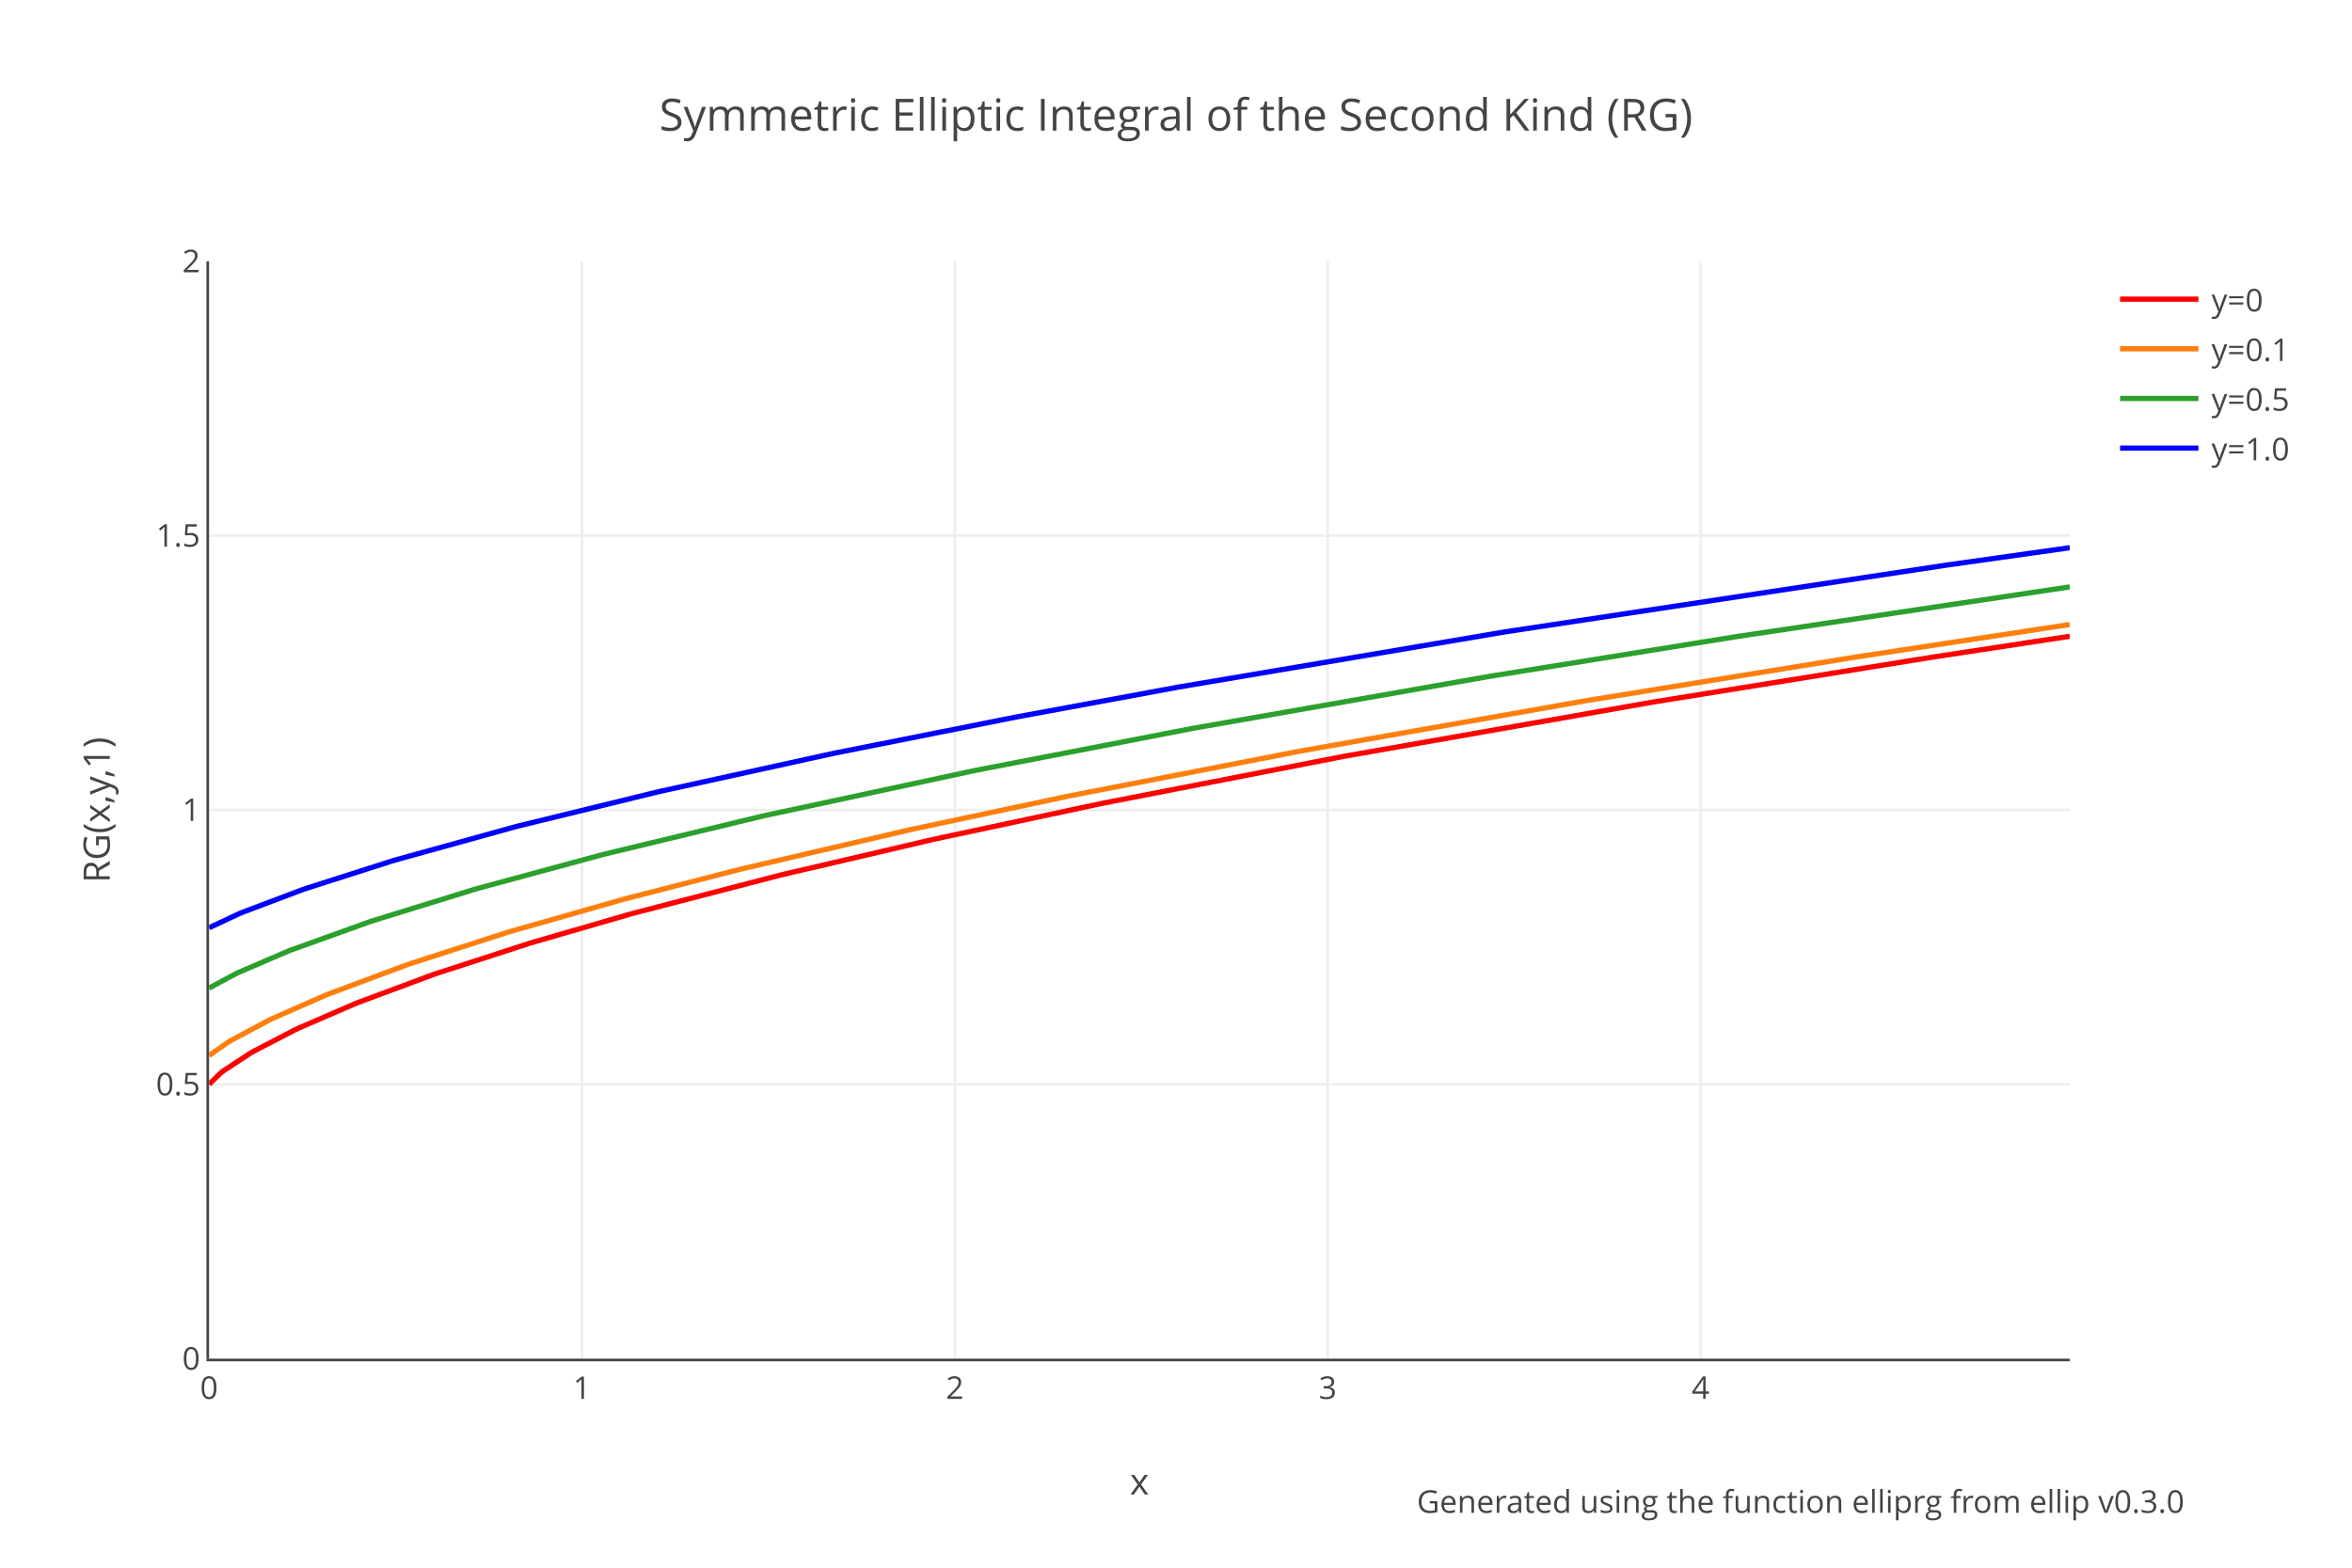
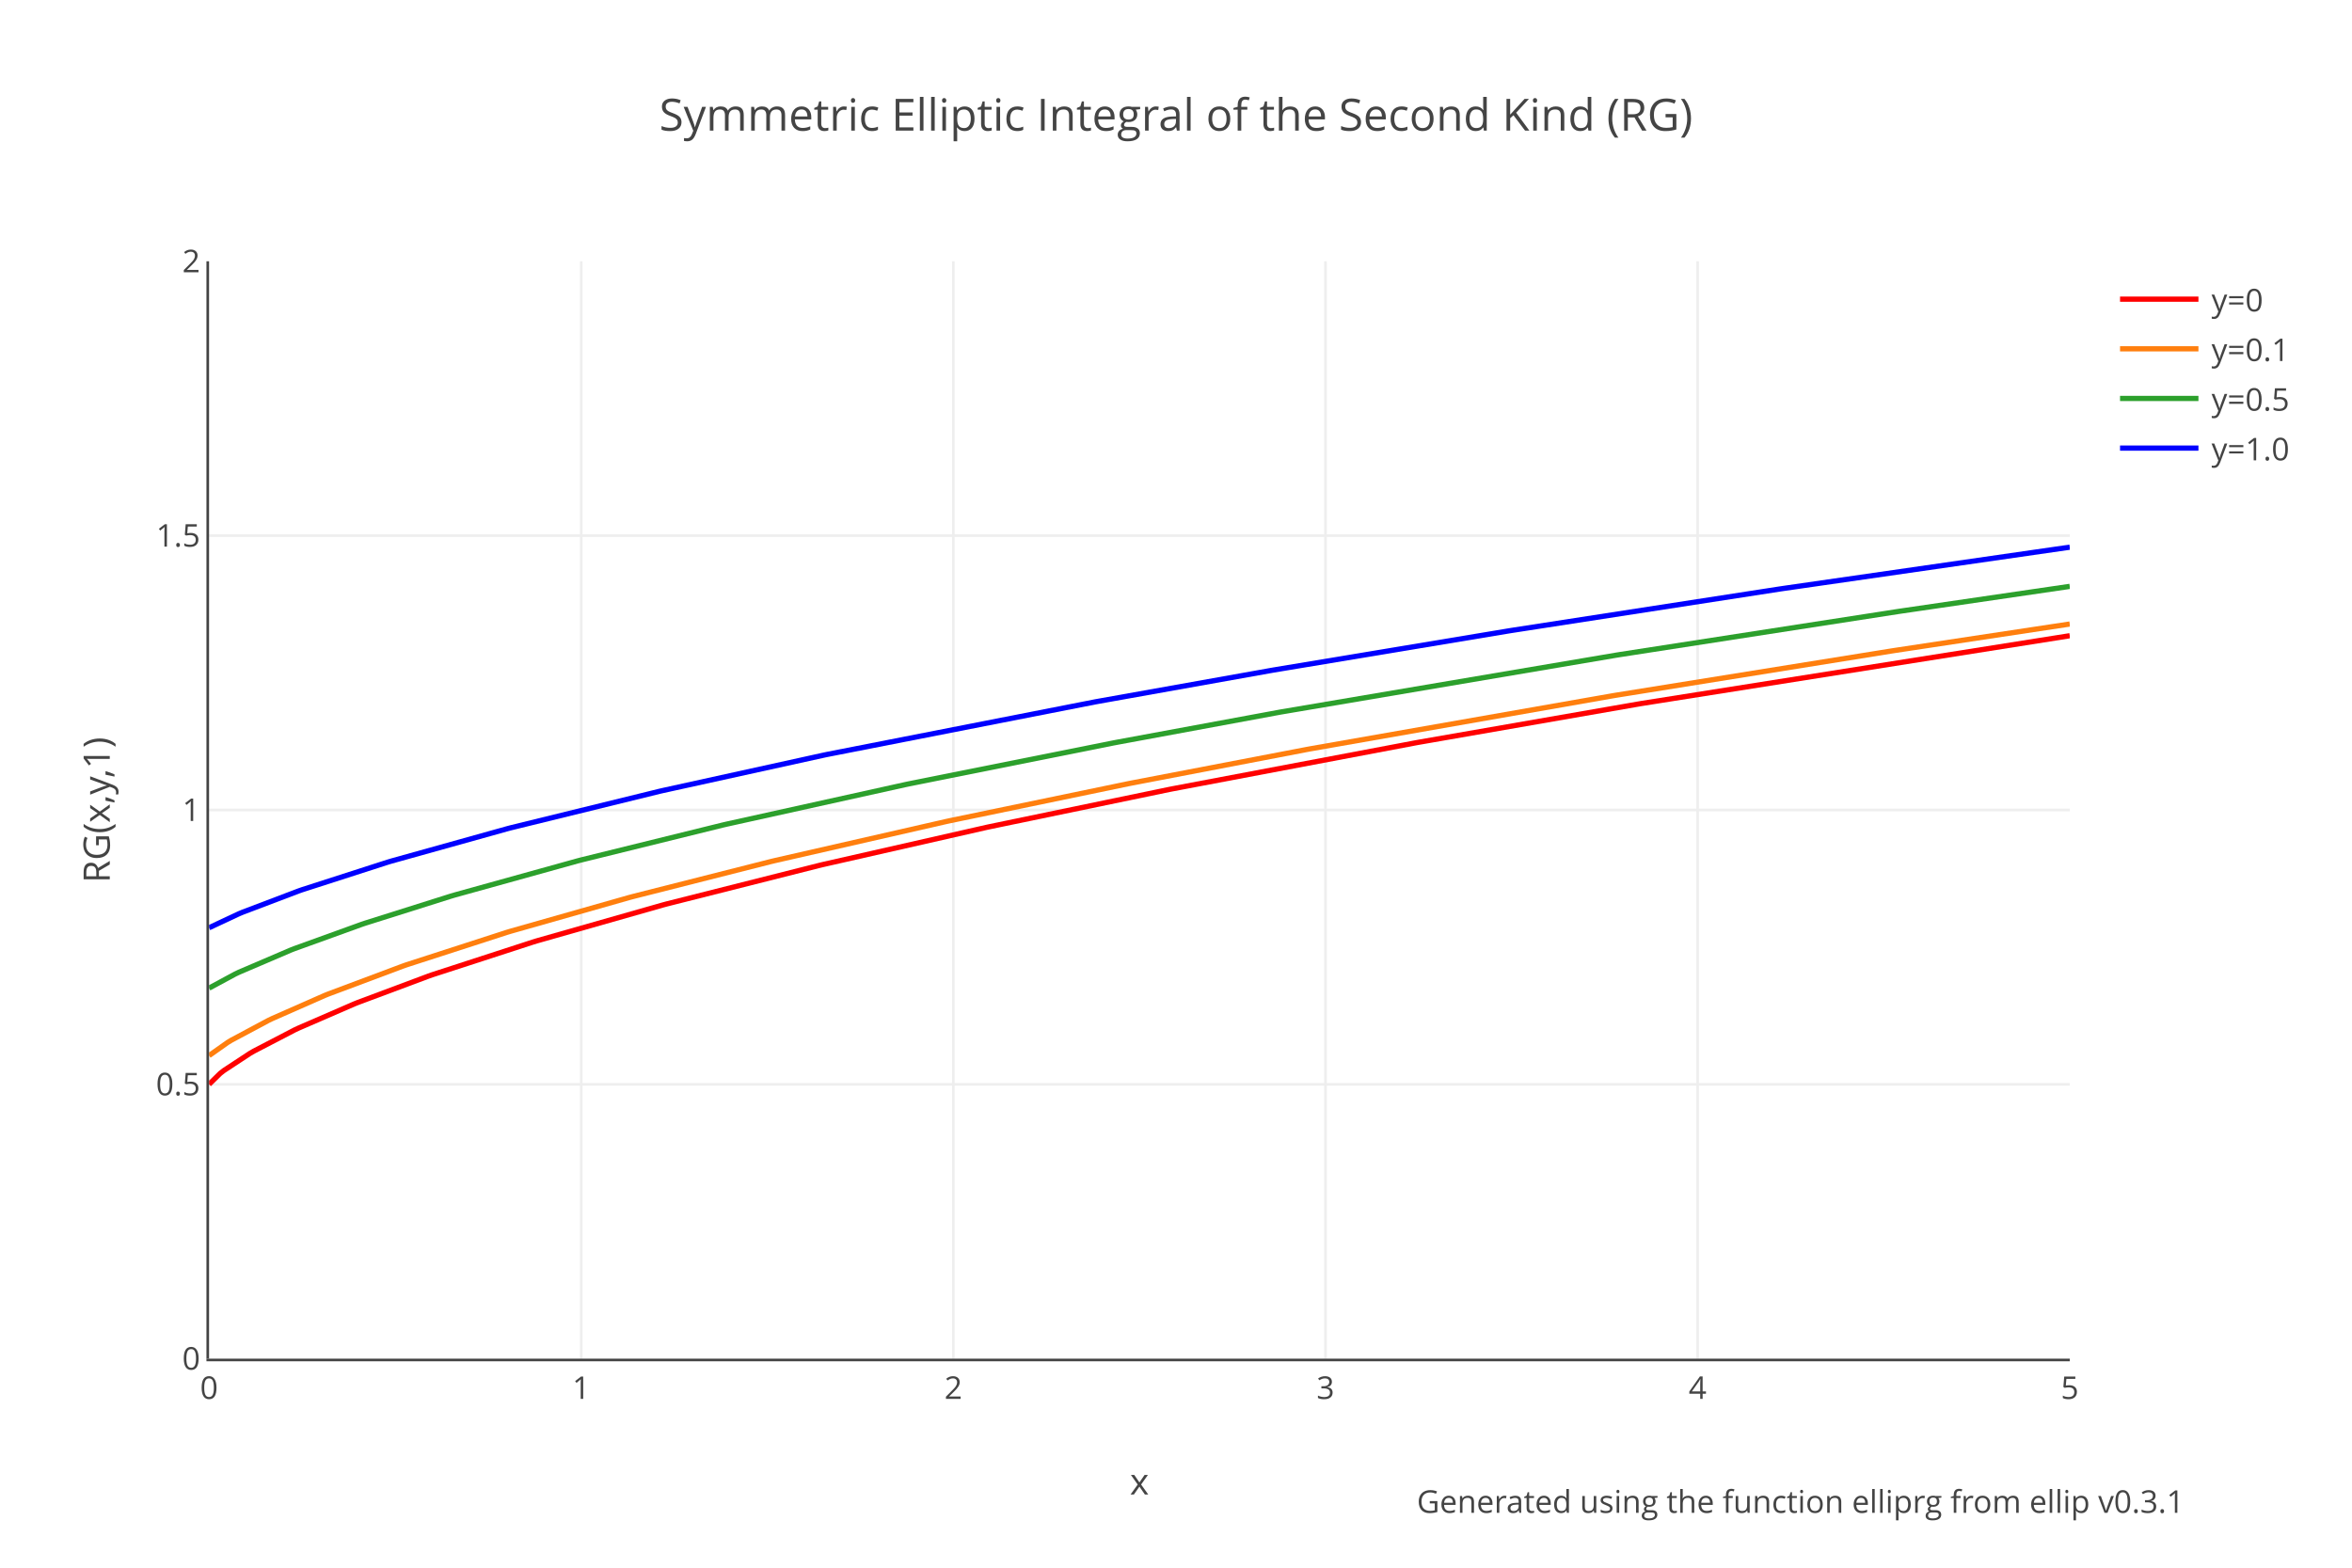
<svg xmlns="http://www.w3.org/2000/svg" xmlns:xlink="http://www.w3.org/1999/xlink" class="main-svg" width="900" height="600" style="" viewBox="0 0 900 600">
  <rect x="0" y="0" width="900" height="600" style="fill: rgb(255, 255, 255); fill-opacity: 1;" />
-   <defs id="defs-9c6f26">
+   <defs id="defs-0d01e3">
    <g class="clips">
-       <clipPath id="clip9c6f26xyplot" class="plotclip">
+       <clipPath id="clip0d01e3xyplot" class="plotclip">
        <rect width="712" height="420" />
      </clipPath>
-       <clipPath class="axesclip" id="clip9c6f26x">
+       <clipPath class="axesclip" id="clip0d01e3x">
        <rect x="80" y="0" width="712" height="600" />
      </clipPath>
-       <clipPath class="axesclip" id="clip9c6f26y">
+       <clipPath class="axesclip" id="clip0d01e3y">
        <rect x="0" y="100" width="900" height="420" />
      </clipPath>
-       <clipPath class="axesclip" id="clip9c6f26xy">
+       <clipPath class="axesclip" id="clip0d01e3xy">
        <rect x="80" y="100" width="712" height="420" />
      </clipPath>
    </g>
    <g class="gradients" />
  </defs>
  <g class="bglayer" />
  <g class="layer-below">
    <g class="imagelayer" />
    <g class="shapelayer" />
  </g>
  <g class="cartesianlayer">
    <g class="subplot xy">
      <g class="layer-subplot">
        <g class="shapelayer" />
        <g class="imagelayer" />
      </g>
      <g class="gridlayer">
        <g class="x">
-           <path class="xgrid crisp" transform="translate(222.69,0)" d="M0,100v420" style="stroke: rgb(238, 238, 238); stroke-opacity: 1; stroke-width: 1px;" />
-           <path class="xgrid crisp" transform="translate(365.37,0)" d="M0,100v420" style="stroke: rgb(238, 238, 238); stroke-opacity: 1; stroke-width: 1px;" />
-           <path class="xgrid crisp" transform="translate(508.06,0)" d="M0,100v420" style="stroke: rgb(238, 238, 238); stroke-opacity: 1; stroke-width: 1px;" />
-           <path class="xgrid crisp" transform="translate(650.74,0)" d="M0,100v420" style="stroke: rgb(238, 238, 238); stroke-opacity: 1; stroke-width: 1px;" />
+           <path class="xgrid crisp" transform="translate(222.4,0)" d="M0,100v420" style="stroke: rgb(238, 238, 238); stroke-opacity: 1; stroke-width: 1px;" />
+           <path class="xgrid crisp" transform="translate(364.8,0)" d="M0,100v420" style="stroke: rgb(238, 238, 238); stroke-opacity: 1; stroke-width: 1px;" />
+           <path class="xgrid crisp" transform="translate(507.2,0)" d="M0,100v420" style="stroke: rgb(238, 238, 238); stroke-opacity: 1; stroke-width: 1px;" />
+           <path class="xgrid crisp" transform="translate(649.6,0)" d="M0,100v420" style="stroke: rgb(238, 238, 238); stroke-opacity: 1; stroke-width: 1px;" />
        </g>
        <g class="y">
          <path class="ygrid crisp" transform="translate(0,415)" d="M80,0h712" style="stroke: rgb(238, 238, 238); stroke-opacity: 1; stroke-width: 1px;" />
          <path class="ygrid crisp" transform="translate(0,310)" d="M80,0h712" style="stroke: rgb(238, 238, 238); stroke-opacity: 1; stroke-width: 1px;" />
          <path class="ygrid crisp" transform="translate(0,205)" d="M80,0h712" style="stroke: rgb(238, 238, 238); stroke-opacity: 1; stroke-width: 1px;" />
        </g>
      </g>
      <g class="zerolinelayer" />
      <path class="xlines-below" />
      <path class="ylines-below" />
      <g class="overlines-below" />
      <g class="xaxislayer-below" />
      <g class="yaxislayer-below" />
      <g class="overaxes-below" />
-       <g class="plot" transform="translate(80,100)" clip-path="url('#clip9c6f26xyplot')">
+       <g class="plot" transform="translate(80,100)" clip-path="url('#clip0d01e3xyplot')">
        <g class="scatterlayer mlayer">
-           <g class="trace scatter trace457c21" style="stroke-miterlimit: 2; opacity: 1;">
-             <g class="fills" />
-             <g class="errorbars" />
-             <g class="lines">
-               <path class="js-line" d="M0,315L4.28,310.81L5.71,309.7L15.7,303.15L17.12,302.32L32.82,294.18L34.24,293.51L55.65,284.24L57.07,283.67L85.61,273.06L87.04,272.57L122.71,261L124.14,260.57L161.23,249.83L162.66,249.44L218.31,235.01L219.74,234.66L276.81,221.34L278.24,221.02L341.02,207.62L342.44,207.33L433.76,189.57L435.19,189.31L552.19,168.76L553.62,168.52L659.21,151.55L660.63,151.33L712,143.52" style="vector-effect: non-scaling-stroke; fill: none; stroke: rgb(255, 0, 0); stroke-opacity: 1; stroke-width: 2px; opacity: 1;" />
-             </g>
-             <g class="points" />
-             <g class="text" />
-           </g>
-           <g class="trace scatter trace743f4b" style="stroke-miterlimit: 2; opacity: 1;">
-             <g class="fills" />
-             <g class="errorbars" />
-             <g class="lines">
-               <path class="js-line" d="M0,304L7.13,298.97L8.56,298.11L22.83,290.5L24.26,289.82L44.23,281.04L45.66,280.46L75.62,269.29L77.05,268.8L114.15,256.85L115.58,256.42L158.38,244.24L159.81,243.86L202.61,232.86L204.04,232.51L268.25,217.56L269.68,217.25L328.18,204.83L329.6,204.54L416.64,187.64L418.07,187.37L526.51,168.25L527.94,168.01L630.67,151.39L632.1,151.17L707.72,139.67L709.15,139.46L712,139.04" style="vector-effect: non-scaling-stroke; fill: none; stroke: rgb(255, 127, 14); stroke-opacity: 1; stroke-width: 2px; opacity: 1;" />
-             </g>
-             <g class="points" />
-             <g class="text" />
-           </g>
-           <g class="trace scatter trace48fd86" style="stroke-miterlimit: 2; opacity: 1;">
-             <g class="fills" />
-             <g class="errorbars" />
-             <g class="lines">
-               <path class="js-line" d="M0,278.18L9.99,272.8L11.41,272.12L29.96,264.15L31.39,263.59L61.35,252.82L62.78,252.35L101.31,240.46L102.73,240.05L149.82,227.29L151.25,226.92L211.17,212.49L212.6,212.16L292.51,195.01L293.93,194.72L375.26,178.99L376.69,178.72L489.41,158.96L490.84,158.72L583.58,143.79L585.01,143.57L712,124.62" style="vector-effect: non-scaling-stroke; fill: none; stroke: rgb(44, 160, 44); stroke-opacity: 1; stroke-width: 2px; opacity: 1;" />
-             </g>
-             <g class="points" />
-             <g class="text" />
-           </g>
-           <g class="trace scatter traceac49d3" style="stroke-miterlimit: 2; opacity: 1;">
-             <g class="fills" />
-             <g class="errorbars" />
-             <g class="lines">
-               <path class="js-line" d="M0,255.07L11.41,249.74L12.84,249.14L35.67,240.53L37.1,240.04L69.92,229.55L71.34,229.13L117,216.48L118.43,216.11L171.22,203.2L172.65,202.87L238.28,188.48L239.71,188.18L308.2,174.55L309.63,174.28L369.56,163.22L370.98,162.96L495.12,141.97L496.55,141.74L664.91,116.27L666.34,116.07L712,109.62" style="vector-effect: non-scaling-stroke; fill: none; stroke: rgb(0, 0, 255); stroke-opacity: 1; stroke-width: 2px; opacity: 1;" />
+           <g class="trace scatter trace58798a" style="stroke-miterlimit: 2; opacity: 1;">
+             <g class="fills" />
+             <g class="errorbars" />
+             <g class="lines">
+               <path class="js-line" d="M0,315L4.27,310.81L5.7,309.7L15.66,303.15L17.09,302.32L32.75,294.18L34.18,293.51L55.54,284.24L56.96,283.67L84.02,273.56L85.44,273.06L123.89,260.57L125.31,260.13L173.73,246.34L175.15,245.96L233.54,231.21L234.96,230.87L297.62,216.63L299.04,216.33L367.39,202.15L368.82,201.87L461.38,184.36L462.8,184.1L546.82,169.47L548.24,169.23L712,143.31" style="vector-effect: non-scaling-stroke; fill: none; stroke: rgb(255, 0, 0); stroke-opacity: 1; stroke-width: 2px; opacity: 1;" />
+             </g>
+             <g class="points" />
+             <g class="text" />
+           </g>
+           <g class="trace scatter trace205425" style="stroke-miterlimit: 2; opacity: 1;">
+             <g class="fills" />
+             <g class="errorbars" />
+             <g class="lines">
+               <path class="js-line" d="M0,304L7.12,298.97L8.54,298.11L22.78,290.5L24.21,289.82L44.14,281.04L45.57,280.46L74.05,269.79L75.47,269.29L113.92,256.85L115.34,256.42L160.91,243.47L162.34,243.09L215.02,229.73L216.45,229.39L281.95,214.44L283.38,214.13L351.73,199.95L353.15,199.67L420.08,186.84L421.5,186.58L536.85,166.34L538.27,166.1L643.65,149.17L645.07,148.95L712,138.83" style="vector-effect: non-scaling-stroke; fill: none; stroke: rgb(255, 127, 14); stroke-opacity: 1; stroke-width: 2px; opacity: 1;" />
+             </g>
+             <g class="points" />
+             <g class="text" />
+           </g>
+           <g class="trace scatter trace8abba8" style="stroke-miterlimit: 2; opacity: 1;">
+             <g class="fills" />
+             <g class="errorbars" />
+             <g class="lines">
+               <path class="js-line" d="M0,278.18L9.97,272.8L11.39,272.12L31.33,263.59L32.75,263.04L58.38,253.78L59.81,253.3L92.56,242.97L93.98,242.55L140.98,229.5L142.4,229.13L196.51,215.78L197.94,215.45L266.29,200.32L267.71,200.02L346.03,184.35L347.46,184.08L408.69,172.76L410.11,172.5L538.27,150.78L539.7,150.55L646.5,134.01L647.92,133.8L712,124.42" style="vector-effect: non-scaling-stroke; fill: none; stroke: rgb(44, 160, 44); stroke-opacity: 1; stroke-width: 2px; opacity: 1;" />
+             </g>
+             <g class="points" />
+             <g class="text" />
+           </g>
+           <g class="trace scatter trace246523" style="stroke-miterlimit: 2; opacity: 1;">
+             <g class="fills" />
+             <g class="errorbars" />
+             <g class="lines">
+               <path class="js-line" d="M0,255.07L11.39,249.74L12.82,249.14L34.18,241.03L35.6,240.53L68.35,229.98L69.78,229.55L113.92,217.23L115.34,216.85L172.3,202.87L173.73,202.54L234.96,189.07L236.38,188.77L338.91,168.66L340.34,168.4L405.84,156.7L407.26,156.45L496.98,141.52L498.4,141.29L600.93,125.44L602.35,125.23L712,109.42" style="vector-effect: non-scaling-stroke; fill: none; stroke: rgb(0, 0, 255); stroke-opacity: 1; stroke-width: 2px; opacity: 1;" />
            </g>
            <g class="points" />
            <g class="text" />
          </g>
        </g>
      </g>
      <g class="overplot" />
      <path class="xlines-above crisp" d="M79,520.5H792" style="fill: none; stroke-width: 1px; stroke: rgb(68, 68, 68); stroke-opacity: 1;" />
      <path class="ylines-above crisp" d="M79.5,100V520" style="fill: none; stroke-width: 1px; stroke: rgb(68, 68, 68); stroke-opacity: 1;" />
      <g class="overlines-above" />
      <g class="xaxislayer-above">
        <g class="xtick">
          <text text-anchor="middle" x="0" y="535.4" transform="translate(80,0)" style="font-family: 'Open Sans', verdana, arial, sans-serif; font-size: 12px; fill: rgb(68, 68, 68); fill-opacity: 1; white-space: pre;">0</text>
        </g>
        <g class="xtick">
-           <text text-anchor="middle" x="0" y="535.4" transform="translate(222.69,0)" style="font-family: 'Open Sans', verdana, arial, sans-serif; font-size: 12px; fill: rgb(68, 68, 68); fill-opacity: 1; white-space: pre;">1</text>
-         </g>
-         <g class="xtick">
-           <text text-anchor="middle" x="0" y="535.4" transform="translate(365.37,0)" style="font-family: 'Open Sans', verdana, arial, sans-serif; font-size: 12px; fill: rgb(68, 68, 68); fill-opacity: 1; white-space: pre;">2</text>
-         </g>
-         <g class="xtick">
-           <text text-anchor="middle" x="0" y="535.4" transform="translate(508.06,0)" style="font-family: 'Open Sans', verdana, arial, sans-serif; font-size: 12px; fill: rgb(68, 68, 68); fill-opacity: 1; white-space: pre;">3</text>
-         </g>
-         <g class="xtick">
-           <text text-anchor="middle" x="0" y="535.4" transform="translate(650.74,0)" style="font-family: 'Open Sans', verdana, arial, sans-serif; font-size: 12px; fill: rgb(68, 68, 68); fill-opacity: 1; white-space: pre;">4</text>
+           <text text-anchor="middle" x="0" y="535.4" transform="translate(222.4,0)" style="font-family: 'Open Sans', verdana, arial, sans-serif; font-size: 12px; fill: rgb(68, 68, 68); fill-opacity: 1; white-space: pre;">1</text>
+         </g>
+         <g class="xtick">
+           <text text-anchor="middle" x="0" y="535.4" transform="translate(364.8,0)" style="font-family: 'Open Sans', verdana, arial, sans-serif; font-size: 12px; fill: rgb(68, 68, 68); fill-opacity: 1; white-space: pre;">2</text>
+         </g>
+         <g class="xtick">
+           <text text-anchor="middle" x="0" y="535.4" transform="translate(507.2,0)" style="font-family: 'Open Sans', verdana, arial, sans-serif; font-size: 12px; fill: rgb(68, 68, 68); fill-opacity: 1; white-space: pre;">3</text>
+         </g>
+         <g class="xtick">
+           <text text-anchor="middle" x="0" y="535.4" transform="translate(649.6,0)" style="font-family: 'Open Sans', verdana, arial, sans-serif; font-size: 12px; fill: rgb(68, 68, 68); fill-opacity: 1; white-space: pre;">4</text>
+         </g>
+         <g class="xtick">
+           <text text-anchor="middle" x="0" y="535.4" transform="translate(792,0)" style="font-family: 'Open Sans', verdana, arial, sans-serif; font-size: 12px; fill: rgb(68, 68, 68); fill-opacity: 1; white-space: pre;">5</text>
        </g>
      </g>
      <g class="yaxislayer-above">
        <g class="ytick">
          <text text-anchor="end" x="76.6" y="4.2" transform="translate(0,520)" style="font-family: 'Open Sans', verdana, arial, sans-serif; font-size: 12px; fill: rgb(68, 68, 68); fill-opacity: 1; white-space: pre;">0</text>
        </g>
        <g class="ytick">
          <text text-anchor="end" x="76.6" y="4.2" transform="translate(0,415)" style="font-family: 'Open Sans', verdana, arial, sans-serif; font-size: 12px; fill: rgb(68, 68, 68); fill-opacity: 1; white-space: pre;">0.5</text>
        </g>
        <g class="ytick">
          <text text-anchor="end" x="76.6" y="4.2" transform="translate(0,310)" style="font-family: 'Open Sans', verdana, arial, sans-serif; font-size: 12px; fill: rgb(68, 68, 68); fill-opacity: 1; white-space: pre;">1</text>
        </g>
        <g class="ytick">
          <text text-anchor="end" x="76.6" y="4.2" transform="translate(0,205)" style="font-family: 'Open Sans', verdana, arial, sans-serif; font-size: 12px; fill: rgb(68, 68, 68); fill-opacity: 1; white-space: pre;">1.5</text>
        </g>
        <g class="ytick">
          <text text-anchor="end" x="76.6" y="4.2" transform="translate(0,100)" style="font-family: 'Open Sans', verdana, arial, sans-serif; font-size: 12px; fill: rgb(68, 68, 68); fill-opacity: 1; white-space: pre;">2</text>
        </g>
      </g>
      <g class="overaxes-above" />
    </g>
  </g>
  <g class="polarlayer" />
  <g class="ternarylayer" />
  <g class="geolayer" />
  <g class="funnelarealayer" />
  <g class="pielayer" />
  <g class="treemaplayer" />
  <g class="sunburstlayer" />
  <g class="glimages" />
-   <defs id="topdefs-9c6f26">
+   <defs id="topdefs-0d01e3">
    <g class="clips" />
-     <clipPath id="legend9c6f26">
+     <clipPath id="legend0d01e3">
      <rect width="82" height="86" x="0" y="0" />
    </clipPath>
  </defs>
  <g class="layer-above">
    <g class="imagelayer" />
    <g class="shapelayer" />
  </g>
  <g class="infolayer">
    <g class="legend" pointer-events="all" transform="translate(806.24,100)">
      <rect class="bg" shape-rendering="crispEdges" style="stroke: rgb(68, 68, 68); stroke-opacity: 1; fill: rgb(255, 255, 255); fill-opacity: 1; stroke-width: 0px;" width="82" height="86" x="0" y="0" />
-       <g class="scrollbox" transform="" clip-path="url('#legend9c6f26')">
+       <g class="scrollbox" transform="" clip-path="url('#legend0d01e3')">
        <g class="groups">
          <g class="traces" transform="translate(0,14.5)" style="opacity: 1;">
            <text class="legendtext" text-anchor="start" x="40" y="4.68" style="font-family: 'Open Sans', verdana, arial, sans-serif; font-size: 12px; fill: rgb(68, 68, 68); fill-opacity: 1; white-space: pre;">y=0</text>
            <g class="layers" style="opacity: 1;">
              <g class="legendfill" />
              <g class="legendlines">
                <path class="js-line" d="M5,0h30" style="fill: none; stroke: rgb(255, 0, 0); stroke-opacity: 1; stroke-width: 2px;" />
              </g>
              <g class="legendsymbols">
                <g class="legendpoints" />
              </g>
            </g>
            <rect class="legendtoggle" x="0" y="-9.5" width="77" height="19" style="fill: rgb(0, 0, 0); fill-opacity: 0;" />
          </g>
          <g class="traces" transform="translate(0,33.5)" style="opacity: 1;">
            <text class="legendtext" text-anchor="start" x="40" y="4.68" style="font-family: 'Open Sans', verdana, arial, sans-serif; font-size: 12px; fill: rgb(68, 68, 68); fill-opacity: 1; white-space: pre;">y=0.1</text>
            <g class="layers" style="opacity: 1;">
              <g class="legendfill" />
              <g class="legendlines">
                <path class="js-line" d="M5,0h30" style="fill: none; stroke: rgb(255, 127, 14); stroke-opacity: 1; stroke-width: 2px;" />
              </g>
              <g class="legendsymbols">
                <g class="legendpoints" />
              </g>
            </g>
            <rect class="legendtoggle" x="0" y="-9.5" width="77" height="19" style="fill: rgb(0, 0, 0); fill-opacity: 0;" />
          </g>
          <g class="traces" transform="translate(0,52.5)" style="opacity: 1;">
            <text class="legendtext" text-anchor="start" x="40" y="4.68" style="font-family: 'Open Sans', verdana, arial, sans-serif; font-size: 12px; fill: rgb(68, 68, 68); fill-opacity: 1; white-space: pre;">y=0.5</text>
            <g class="layers" style="opacity: 1;">
              <g class="legendfill" />
              <g class="legendlines">
                <path class="js-line" d="M5,0h30" style="fill: none; stroke: rgb(44, 160, 44); stroke-opacity: 1; stroke-width: 2px;" />
              </g>
              <g class="legendsymbols">
                <g class="legendpoints" />
              </g>
            </g>
            <rect class="legendtoggle" x="0" y="-9.5" width="77" height="19" style="fill: rgb(0, 0, 0); fill-opacity: 0;" />
          </g>
          <g class="traces" transform="translate(0,71.5)" style="opacity: 1;">
            <text class="legendtext" text-anchor="start" x="40" y="4.68" style="font-family: 'Open Sans', verdana, arial, sans-serif; font-size: 12px; fill: rgb(68, 68, 68); fill-opacity: 1; white-space: pre;">y=1.0</text>
            <g class="layers" style="opacity: 1;">
              <g class="legendfill" />
              <g class="legendlines">
                <path class="js-line" d="M5,0h30" style="fill: none; stroke: rgb(0, 0, 255); stroke-opacity: 1; stroke-width: 2px;" />
              </g>
              <g class="legendsymbols">
                <g class="legendpoints" />
              </g>
            </g>
            <rect class="legendtoggle" x="0" y="-9.5" width="77" height="19" style="fill: rgb(0, 0, 0); fill-opacity: 0;" />
          </g>
        </g>
      </g>
      <rect class="scrollbar" rx="20" ry="3" width="0" height="0" style="fill: rgb(128, 139, 164); fill-opacity: 1;" x="0" y="0" />
    </g>
    <g class="g-gtitle">
      <text class="gtitle" x="450" y="50" text-anchor="middle" dy="0em" style="font-family: 'Open Sans', verdana, arial, sans-serif; font-size: 17px; fill: rgb(68, 68, 68); opacity: 1; font-weight: normal; white-space: pre;">Symmetric Elliptic Integral of the Second Kind (RG)</text>
    </g>
    <g class="g-xtitle">
      <text class="xtitle" x="436" y="572" text-anchor="middle" style="font-family: 'Open Sans', verdana, arial, sans-serif; font-size: 14px; fill: rgb(68, 68, 68); opacity: 1; font-weight: normal; white-space: pre;">x</text>
    </g>
    <g class="g-ytitle">
      <text class="ytitle" transform="rotate(-90,42,310)" x="42" y="310" text-anchor="middle" style="font-family: 'Open Sans', verdana, arial, sans-serif; font-size: 14px; fill: rgb(68, 68, 68); opacity: 1; font-weight: normal; white-space: pre;">RG(x,y,1)</text>
    </g>
    <g class="annotation" data-index="0" style="opacity: 1;">
      <g class="annotation-text-g" transform="rotate(0,688.96,574)">
        <g class="cursor-pointer" transform="translate(529,565)">
          <rect class="bg" x="0.5" y="0.5" width="319" height="17" style="stroke-width: 1px; stroke: rgb(0, 0, 0); stroke-opacity: 0; fill: rgb(0, 0, 0); fill-opacity: 0;" />
-           <text class="annotation-text" text-anchor="middle" x="160" y="14" style="font-family: 'Open Sans', verdana, arial, sans-serif; font-size: 12px; fill: rgb(68, 68, 68); fill-opacity: 1; white-space: pre; pointer-events: all;">Generated using the function <a xlink:show="new" target="_blank" xlink:href="https://docs.rs/ellip/latest/ellip/carlson/fn.elliprg.html" style="cursor:pointer">elliprg</a> from <a xlink:show="new" target="_blank" xlink:href="https://crates.io/crates/ellip" style="cursor:pointer">ellip</a> v0.3.0</text>
+           <text class="annotation-text" text-anchor="middle" x="160" y="14" style="font-family: 'Open Sans', verdana, arial, sans-serif; font-size: 12px; fill: rgb(68, 68, 68); fill-opacity: 1; white-space: pre; pointer-events: all;">Generated using the function <a xlink:show="new" target="_blank" xlink:href="https://docs.rs/ellip/latest/ellip/carlson/fn.elliprg.html" style="cursor:pointer">elliprg</a> from <a xlink:show="new" target="_blank" xlink:href="https://crates.io/crates/ellip" style="cursor:pointer">ellip</a> v0.3.1</text>
        </g>
      </g>
    </g>
  </g>
</svg>
